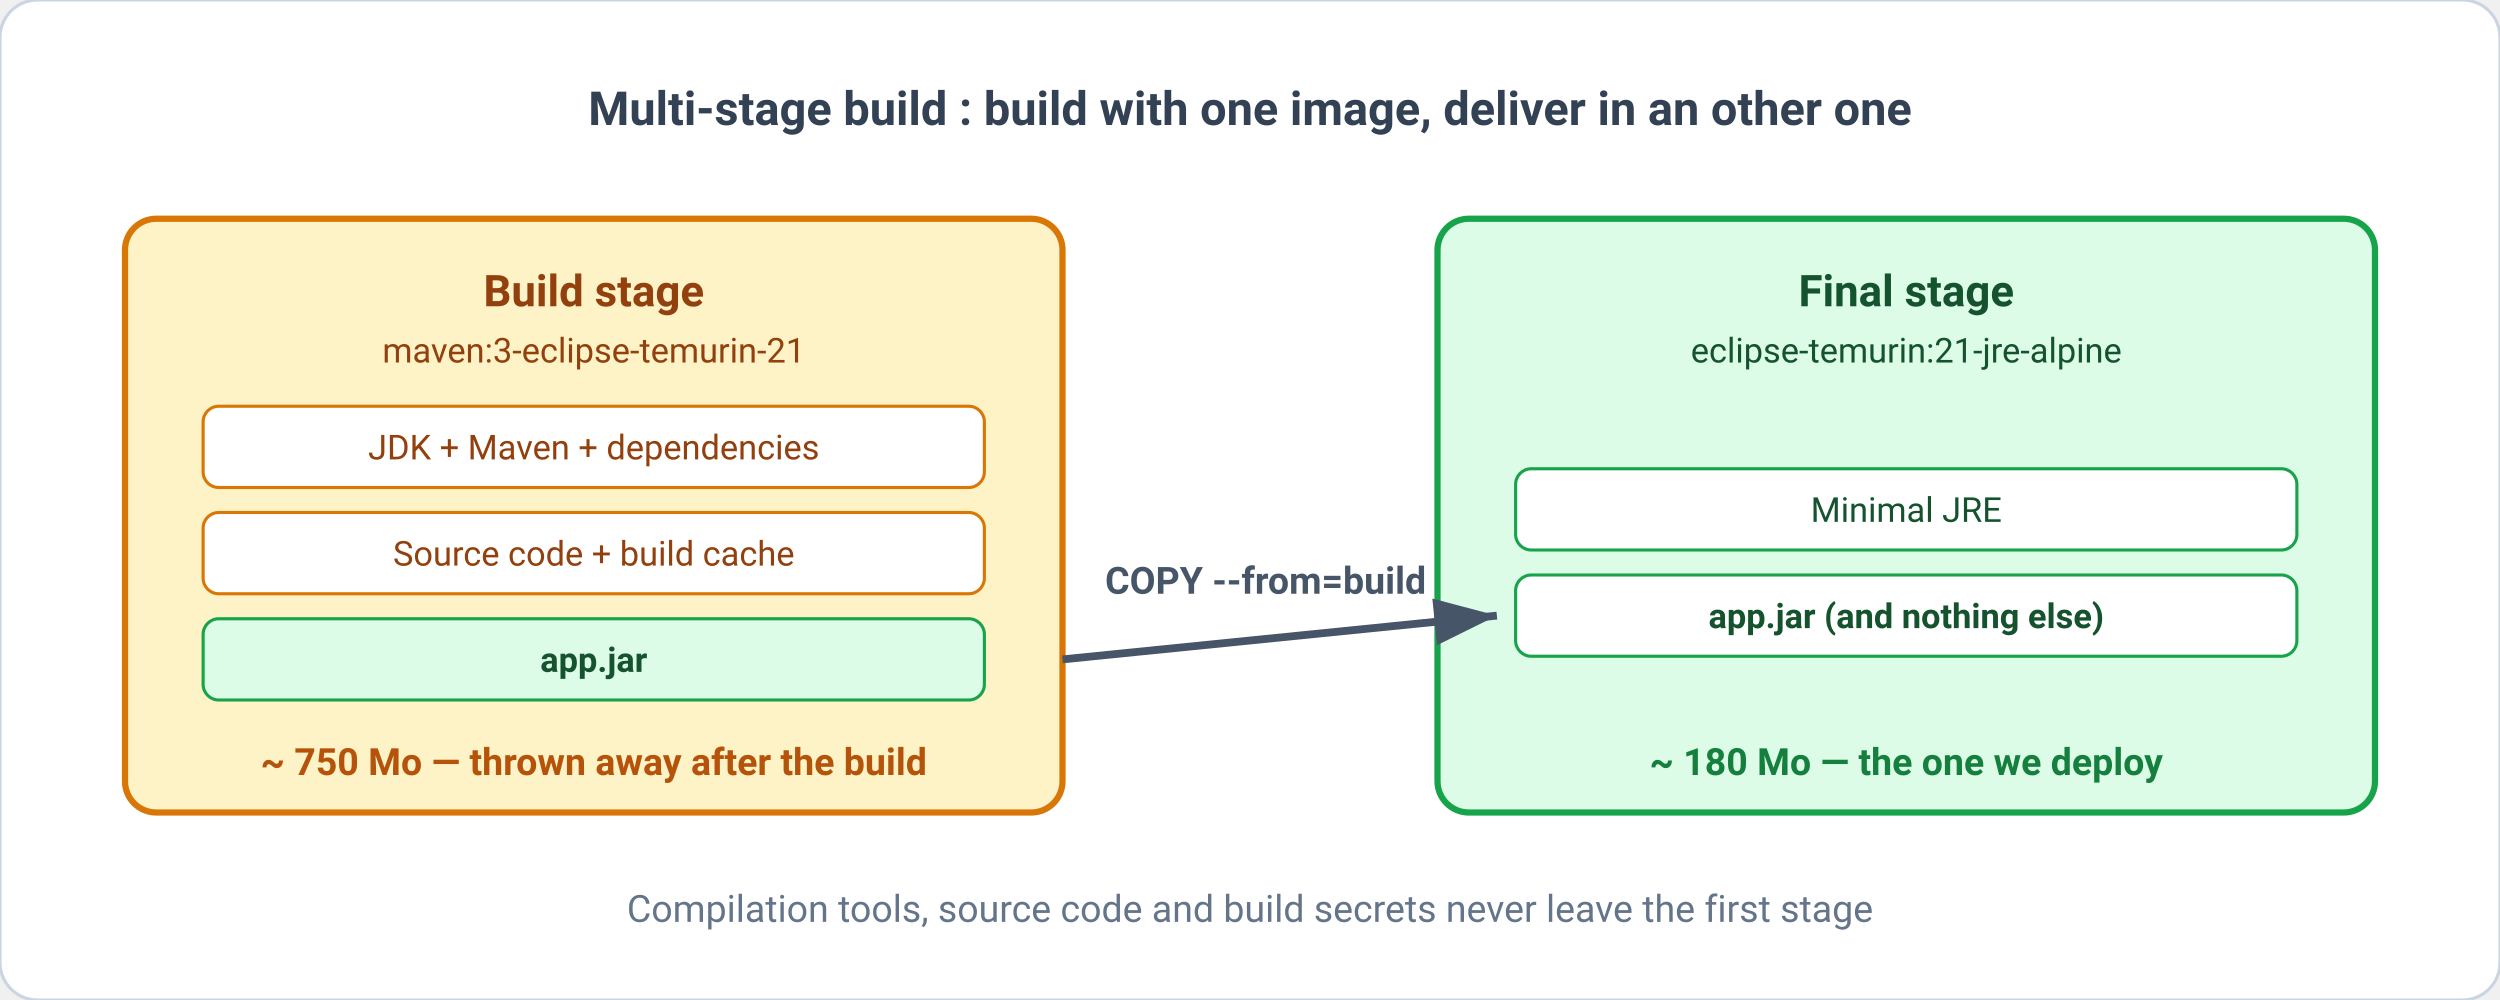
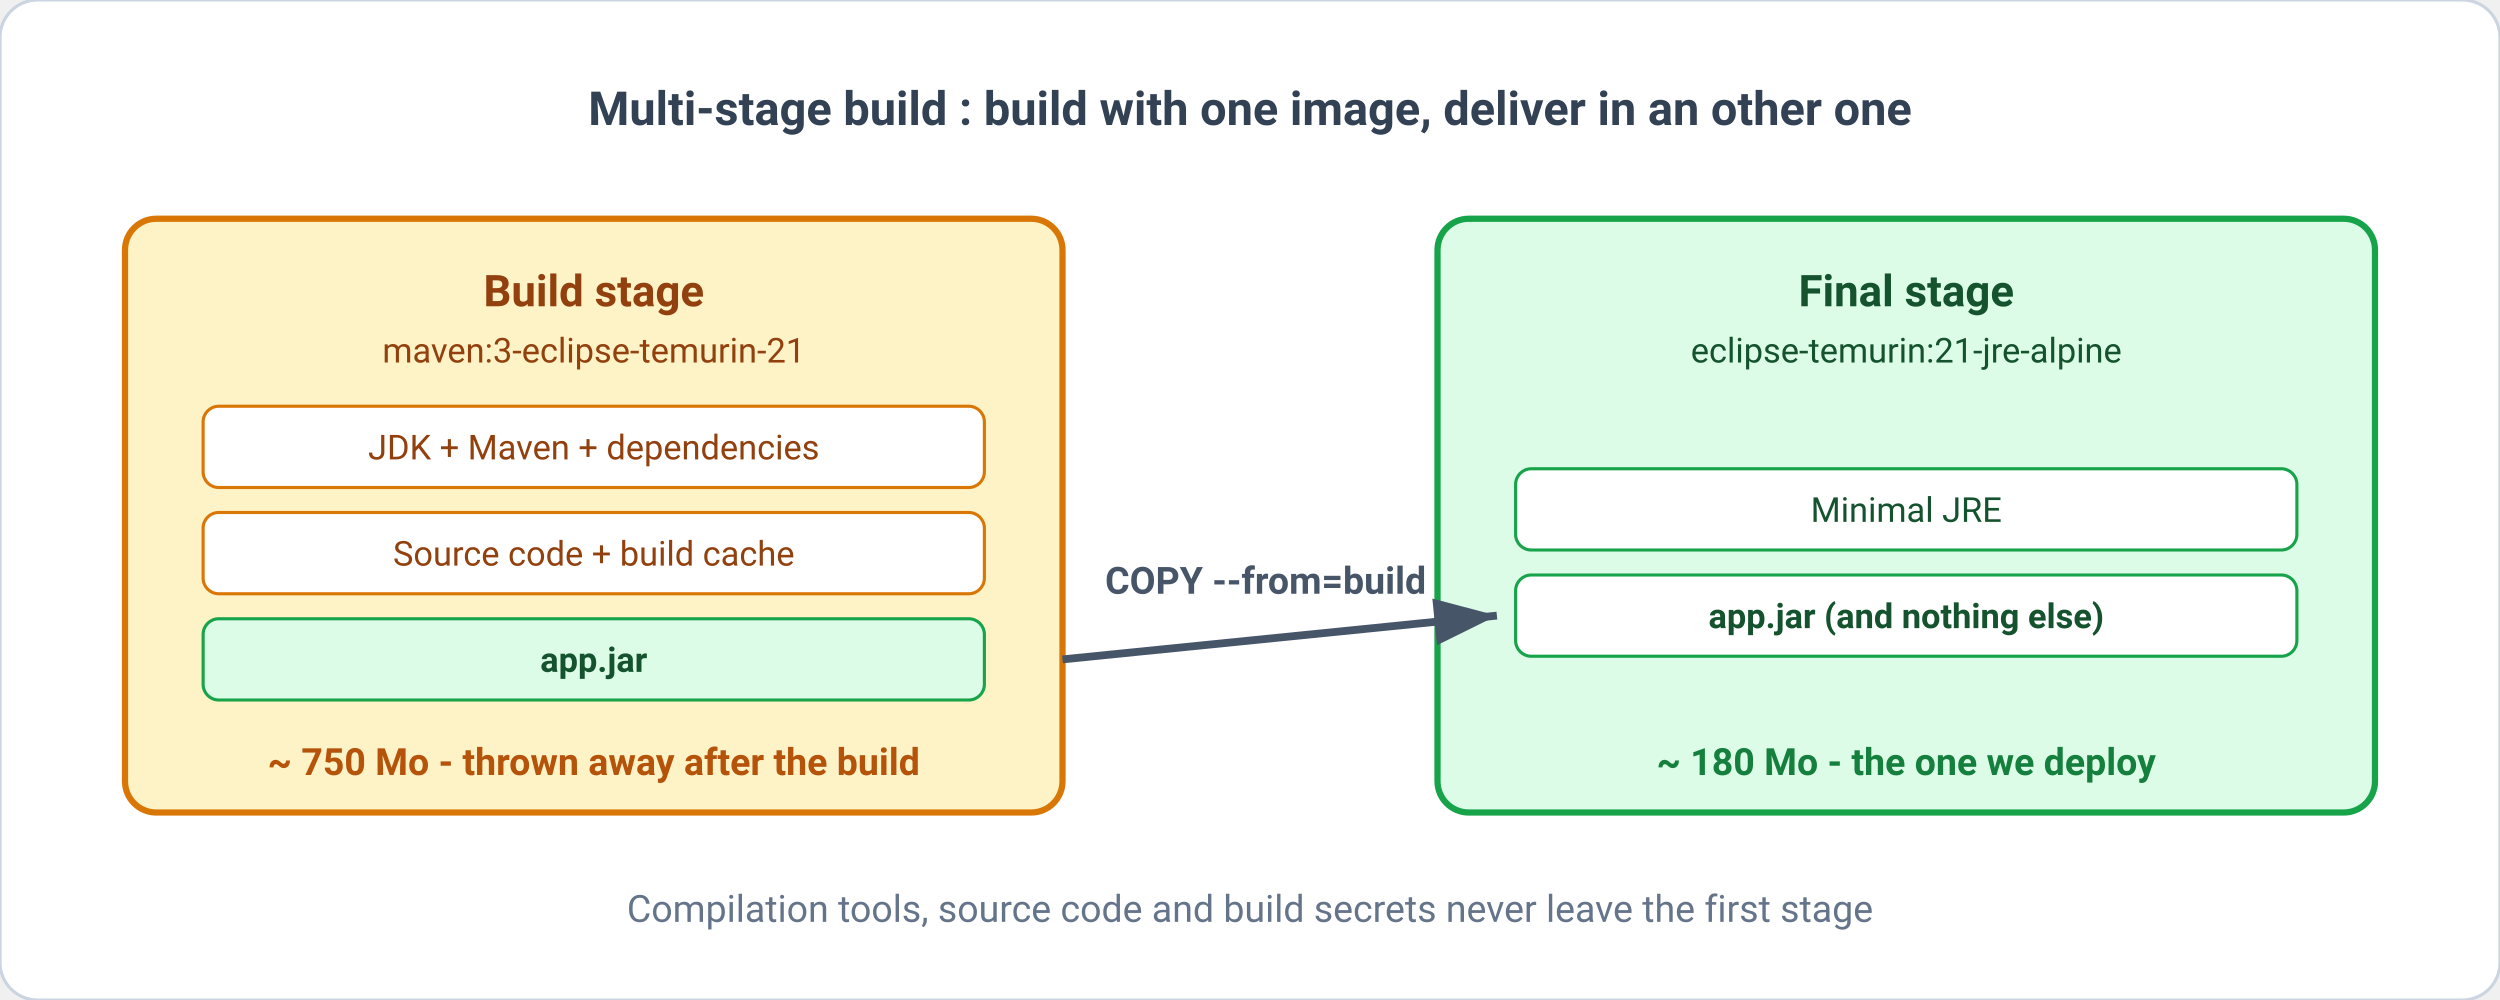
<svg xmlns="http://www.w3.org/2000/svg" viewBox="0 0 800 320" font-family="-apple-system, 'Segoe UI', Roboto, sans-serif">
  <rect x="0" y="0" width="800" height="320" rx="12" fill="#ffffff" stroke="#cbd5e1" />
  <defs>
    <marker id="arrow" markerWidth="10" markerHeight="10" refX="8" refY="3" orient="auto">
      <path d="M0,0 L8,3 L0,6 Z" fill="#475569" />
    </marker>
  </defs>
  <text x="400" y="40" text-anchor="middle" font-size="15" font-weight="700" fill="#334155">Multi-stage build : build with one image, deliver in an other one</text>
  <rect x="40" y="70" width="300" height="190" rx="10" fill="#fef3c7" stroke="#d97706" stroke-width="2" />
  <text x="190" y="98" text-anchor="middle" font-size="14" font-weight="700" fill="#92400e">Build stage</text>
  <text x="190" y="116" text-anchor="middle" font-size="11" fill="#92400e">maven:3-eclipse-temurin-21</text>
  <rect x="65" y="130" width="250" height="26" rx="5" fill="#ffffff" stroke="#d97706" />
  <text x="190" y="147" text-anchor="middle" font-size="11" fill="#92400e">JDK + Maven + dependencies</text>
  <rect x="65" y="164" width="250" height="26" rx="5" fill="#ffffff" stroke="#d97706" />
  <text x="190" y="181" text-anchor="middle" font-size="11" fill="#92400e">Source code + build cache</text>
  <rect x="65" y="198" width="250" height="26" rx="5" fill="#dcfce7" stroke="#16a34a" />
  <text x="190" y="215" text-anchor="middle" font-size="11" font-weight="600" fill="#14532d">app.jar</text>
-   <text x="190" y="248" text-anchor="middle" font-size="12" font-weight="700" fill="#b45309">~ 750 Mo — thrown away after the build</text>
+   <text x="190" y="248" text-anchor="middle" font-size="12" font-weight="700" fill="#b45309">~ 750 Mo - thrown away after the build</text>
  <rect x="460" y="70" width="300" height="190" rx="10" fill="#dcfce7" stroke="#16a34a" stroke-width="2" />
  <text x="610" y="98" text-anchor="middle" font-size="14" font-weight="700" fill="#14532d">Final stage</text>
  <text x="610" y="116" text-anchor="middle" font-size="11" fill="#14532d">eclipse-temurin:21-jre-alpine</text>
  <rect x="485" y="150" width="250" height="26" rx="5" fill="#ffffff" stroke="#16a34a" />
  <text x="610" y="167" text-anchor="middle" font-size="11" fill="#14532d">Minimal JRE</text>
  <rect x="485" y="184" width="250" height="26" rx="5" fill="#ffffff" stroke="#16a34a" />
  <text x="610" y="201" text-anchor="middle" font-size="11" font-weight="600" fill="#14532d">app.jar (and nothing else)</text>
-   <text x="610" y="248" text-anchor="middle" font-size="12" font-weight="700" fill="#15803d">~ 180 Mo — the one we deploy</text>
+   <text x="610" y="248" text-anchor="middle" font-size="12" font-weight="700" fill="#15803d">~ 180 Mo - the one we deploy</text>
  <line x1="340" y1="211" x2="479" y2="197" stroke="#475569" stroke-width="2.5" marker-end="url(#arrow)" />
  <text x="405" y="190" text-anchor="middle" font-size="12" font-weight="600" fill="#475569">COPY --from=build</text>
  <text x="400" y="295" text-anchor="middle" font-size="12" fill="#64748b">Compilation tools, source code and build secrets never leave the first stage</text>
</svg>
